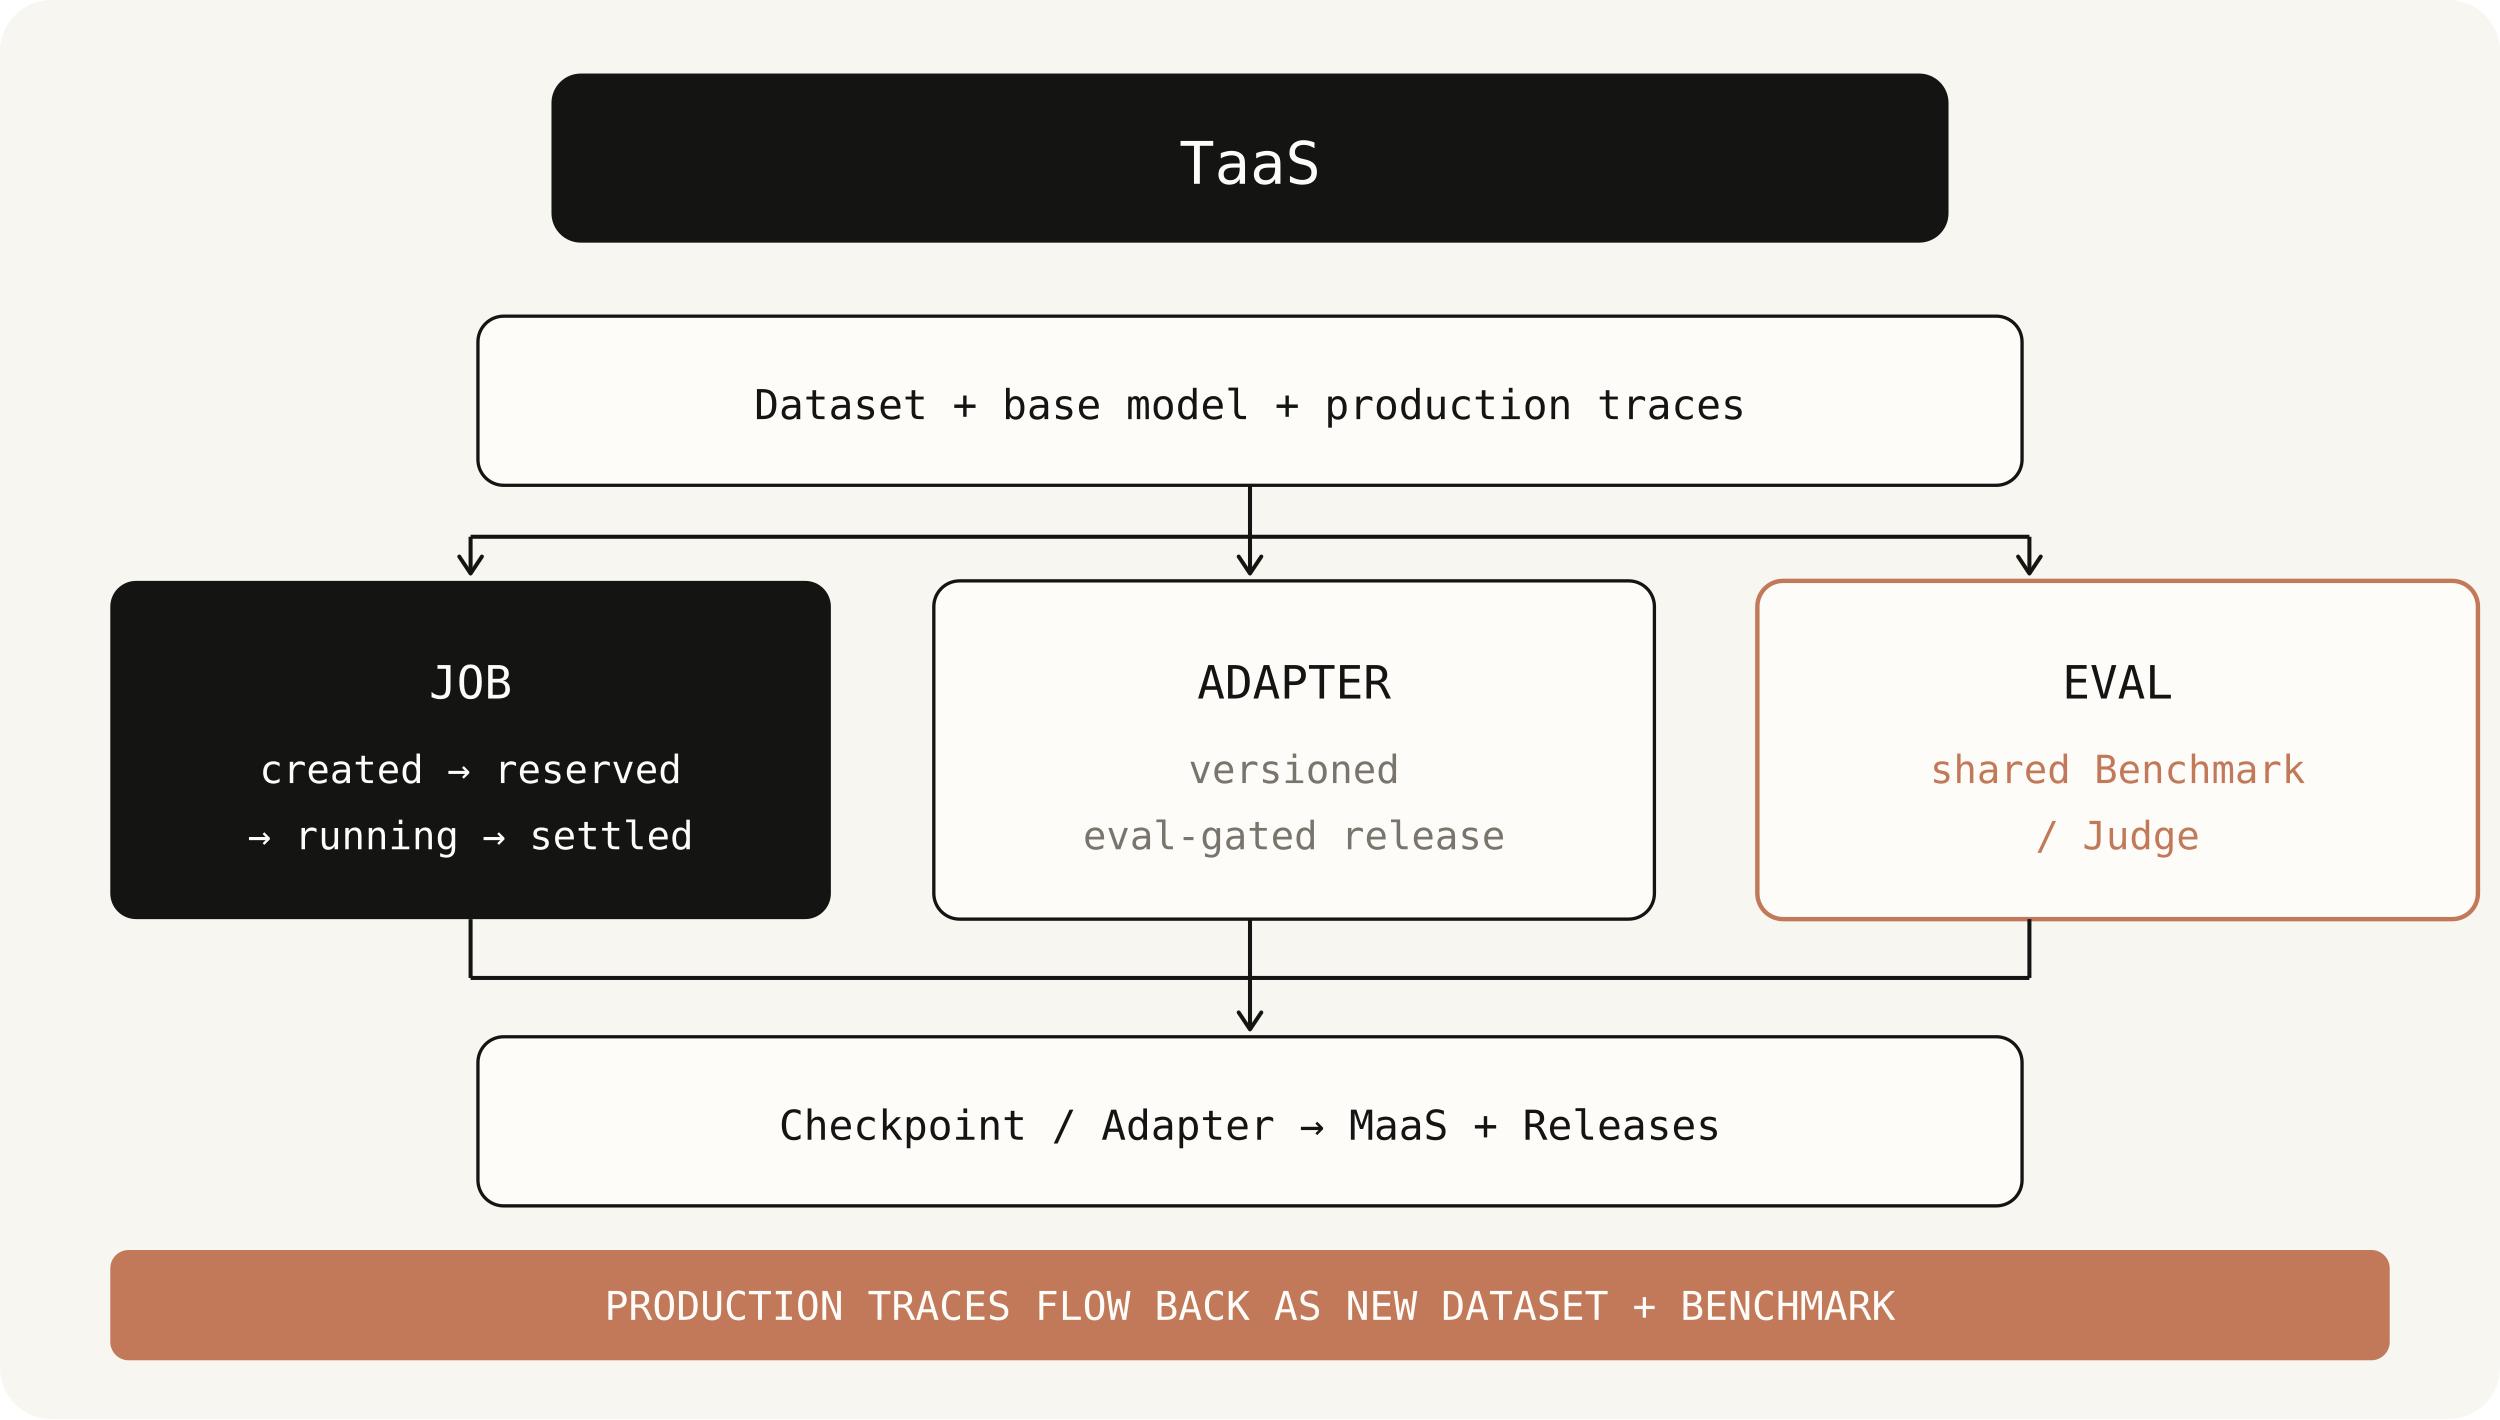
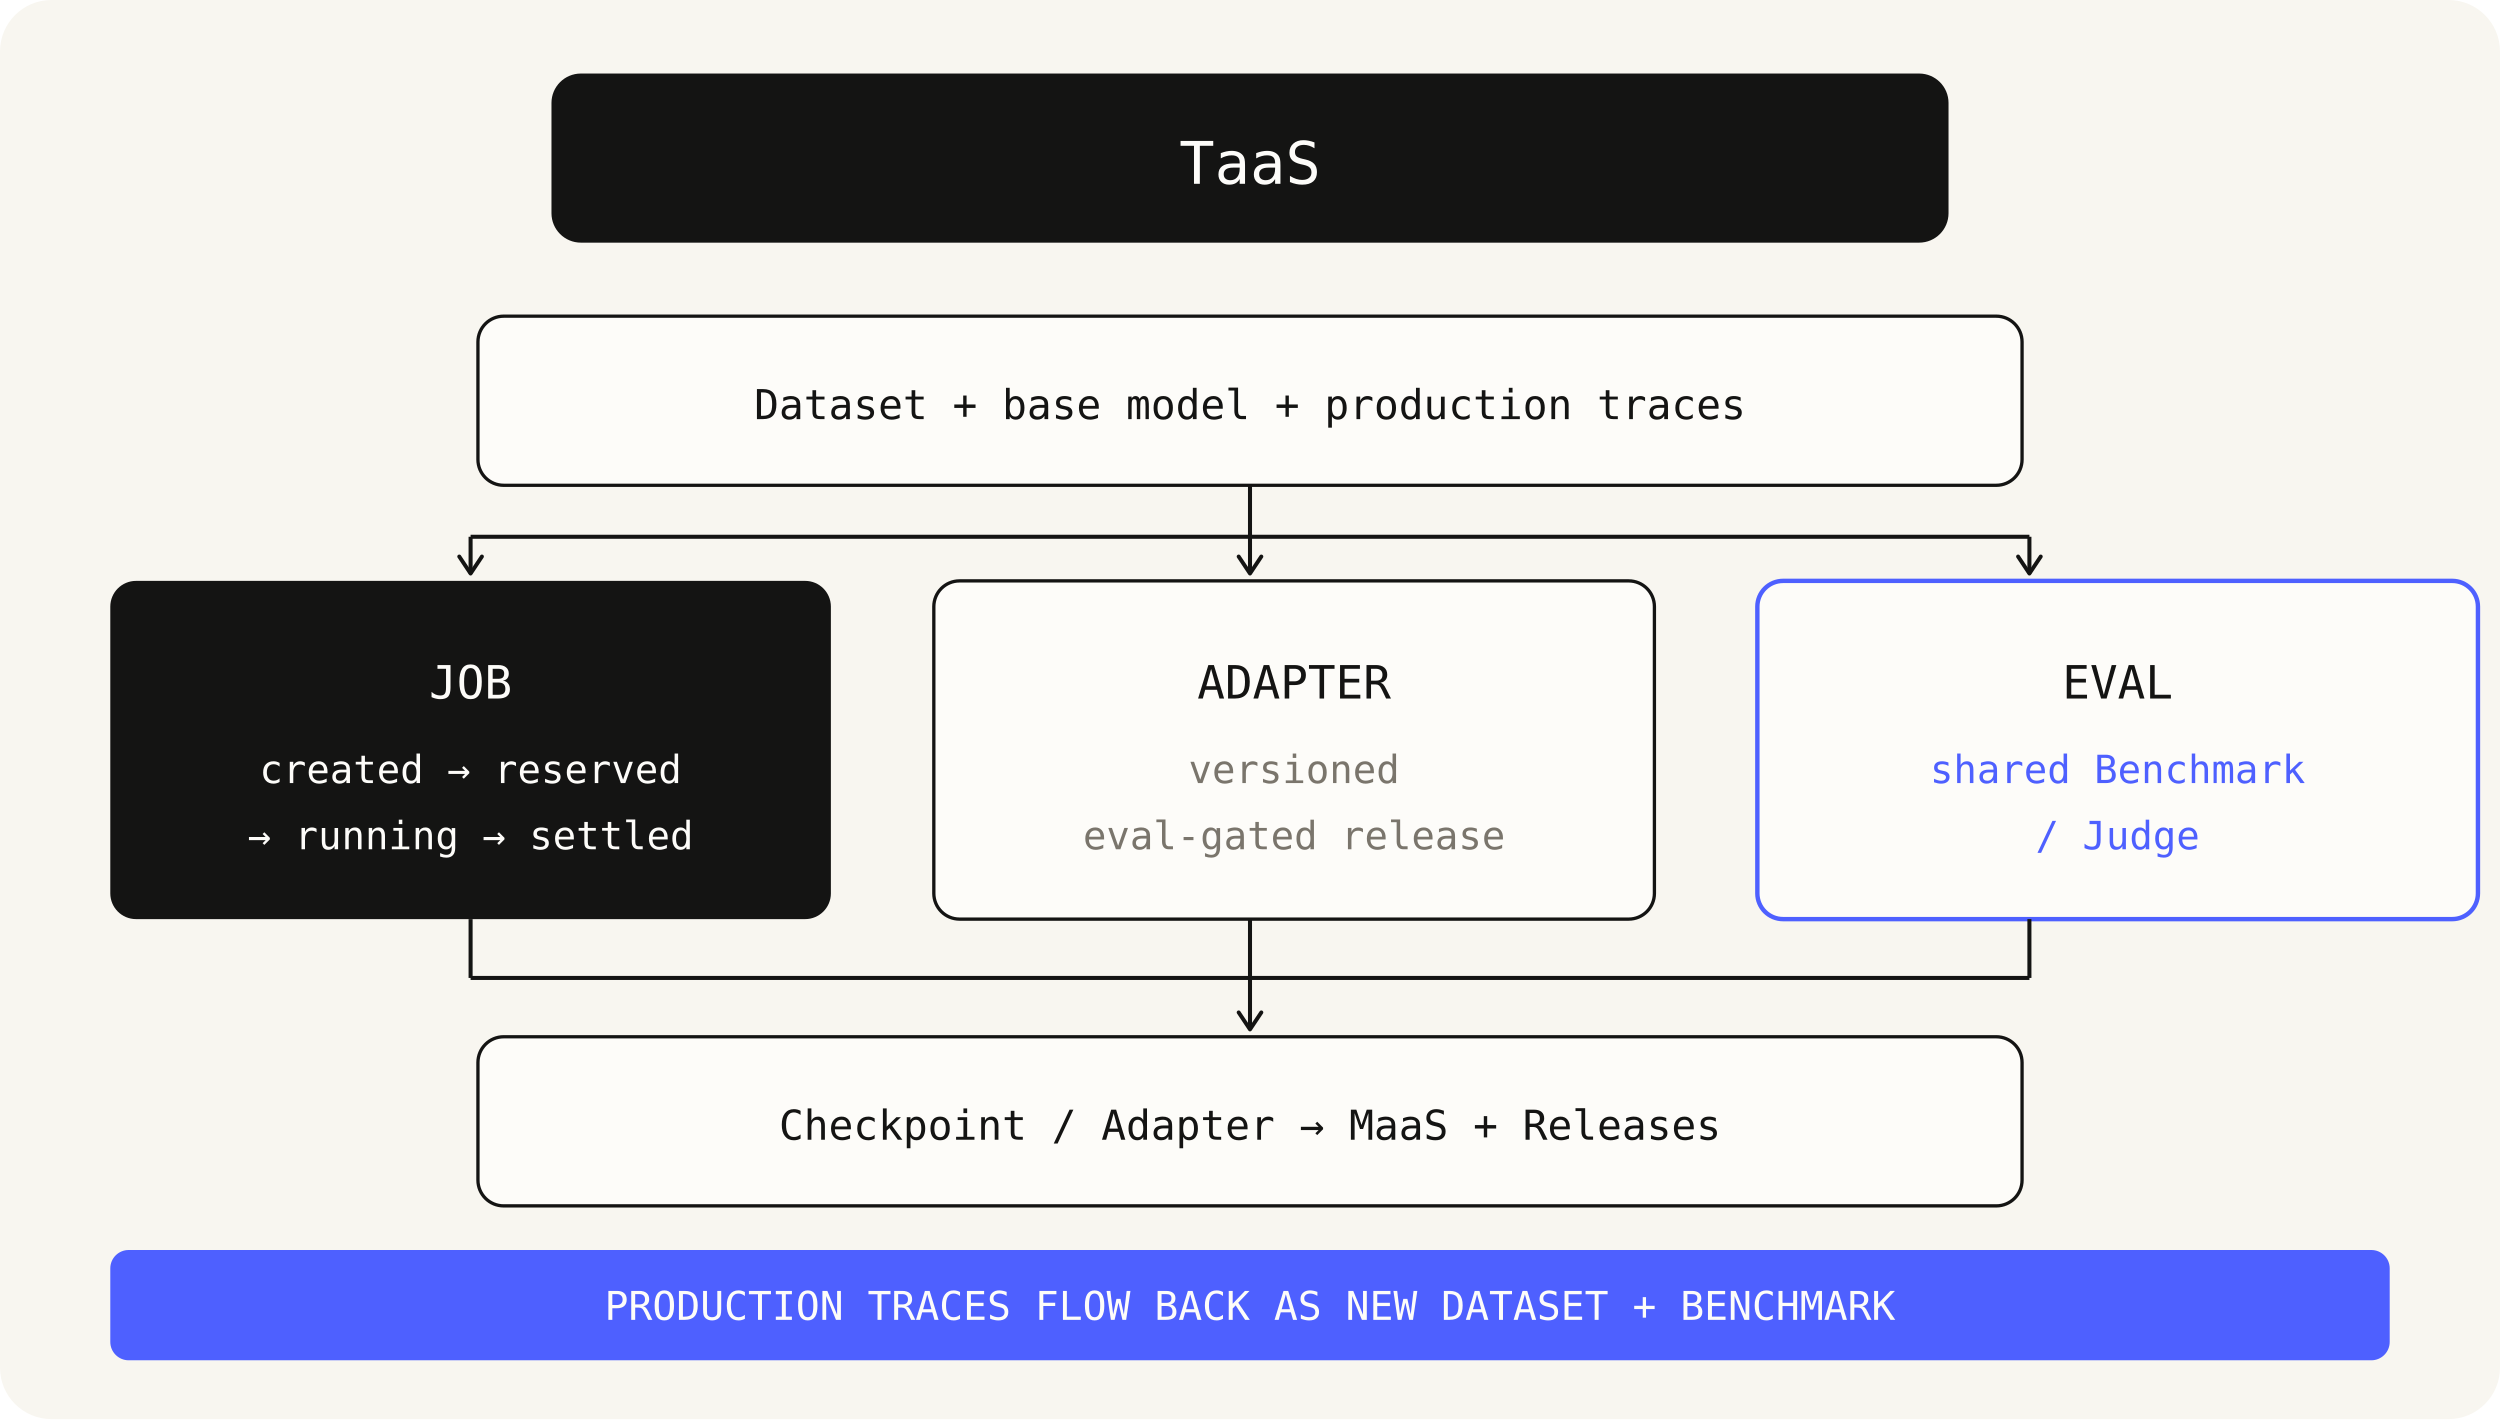
<svg xmlns="http://www.w3.org/2000/svg" viewBox="0 0 680 386" width="680" height="386" role="img">
  <defs>
    <marker id="arw" viewBox="0 0 10 10" refX="8" refY="5" markerWidth="7" markerHeight="7" orient="auto-start-reverse">
      <path d="M2 1L8 5L2 9" fill="none" stroke="#141413" stroke-width="1.4" stroke-linecap="round" stroke-linejoin="round" />
    </marker>
  </defs>
  <rect x="0" y="0" width="680" height="386" rx="14" fill="#F8F6F0" />
  <g font-family="Menlo, SFMono-Regular, Consolas, monospace">
    <rect x="150" y="20" width="380" height="46" rx="8" fill="#141413" />
    <text x="340" y="50" font-size="16" fill="#FDFCF9" text-anchor="middle">TaaS</text>
    <rect x="130" y="86" width="420" height="46" rx="7" fill="#FDFCF9" stroke="#141413" stroke-width="0.9" />
    <text x="340" y="114" font-size="11.2" fill="#141413" text-anchor="middle">Dataset + base model + production traces</text>
    <path d="M340 132 L340 146 M128 146 L552 146" fill="none" stroke="#141413" stroke-width="1.1" />
    <path d="M128 146 L128 156" fill="none" stroke="#141413" stroke-width="1.1" marker-end="url(#arw)" />
    <path d="M340 146 L340 156" fill="none" stroke="#141413" stroke-width="1.1" marker-end="url(#arw)" />
    <path d="M552 146 L552 156" fill="none" stroke="#141413" stroke-width="1.1" marker-end="url(#arw)" />
    <rect x="30" y="158" width="196" height="92" rx="7" fill="#141413" />
    <text x="128" y="190" font-size="12.5" fill="#FDFCF9" text-anchor="middle">JOB</text>
    <text x="128" y="213" font-size="10.6" fill="#FDFCF9" text-anchor="middle">created → reserved</text>
    <text x="128" y="231" font-size="10.6" fill="#FDFCF9" text-anchor="middle">→ running → settled</text>
    <rect x="254" y="158" width="196" height="92" rx="7" fill="#FDFCF9" stroke="#141413" stroke-width="0.9" />
    <text x="352" y="190" font-size="12.5" fill="#141413" text-anchor="middle">ADAPTER</text>
    <text x="352" y="213" font-size="10.6" fill="#7A756C" text-anchor="middle">versioned</text>
    <text x="352" y="231" font-size="10.6" fill="#7A756C" text-anchor="middle">eval-gated release</text>
-     <rect x="478" y="158" width="196" height="92" rx="7" fill="#FDFCF9" stroke="#C2795A" stroke-width="1.2" />
+     <rect x="478" y="158" width="196" height="92" rx="7" fill="#FDFCF9" stroke="#4E60FF" stroke-width="1.2" />
    <text x="576" y="190" font-size="12.5" fill="#141413" text-anchor="middle">EVAL</text>
-     <text x="576" y="213" font-size="10.6" fill="#C2795A" text-anchor="middle">shared Benchmark</text>
-     <text x="576" y="231" font-size="10.6" fill="#C2795A" text-anchor="middle">/ Judge</text>
+     <text x="576" y="213" font-size="10.6" fill="#4E60FF" text-anchor="middle">shared Benchmark</text>
+     <text x="576" y="231" font-size="10.6" fill="#4E60FF" text-anchor="middle">/ Judge</text>
    <path d="M128 250 L128 266 M340 250 L340 266 M552 250 L552 266 M128 266 L552 266" fill="none" stroke="#141413" stroke-width="1.1" />
    <path d="M340 266 L340 280" fill="none" stroke="#141413" stroke-width="1.1" marker-end="url(#arw)" />
    <rect x="130" y="282" width="420" height="46" rx="7" fill="#FDFCF9" stroke="#141413" stroke-width="0.9" />
    <text x="340" y="310" font-size="11.2" fill="#141413" text-anchor="middle">Checkpoint / Adapter → MaaS + Releases</text>
-     <rect x="30" y="340" width="620" height="30" rx="5" fill="#C2795A" />
+     <rect x="30" y="340" width="620" height="30" rx="5" fill="#4E60FF" />
    <text x="340" y="359" font-size="10.8" fill="#FDFCF9" text-anchor="middle">PRODUCTION TRACES FLOW BACK AS NEW DATASET + BENCHMARK</text>
  </g>
</svg>
